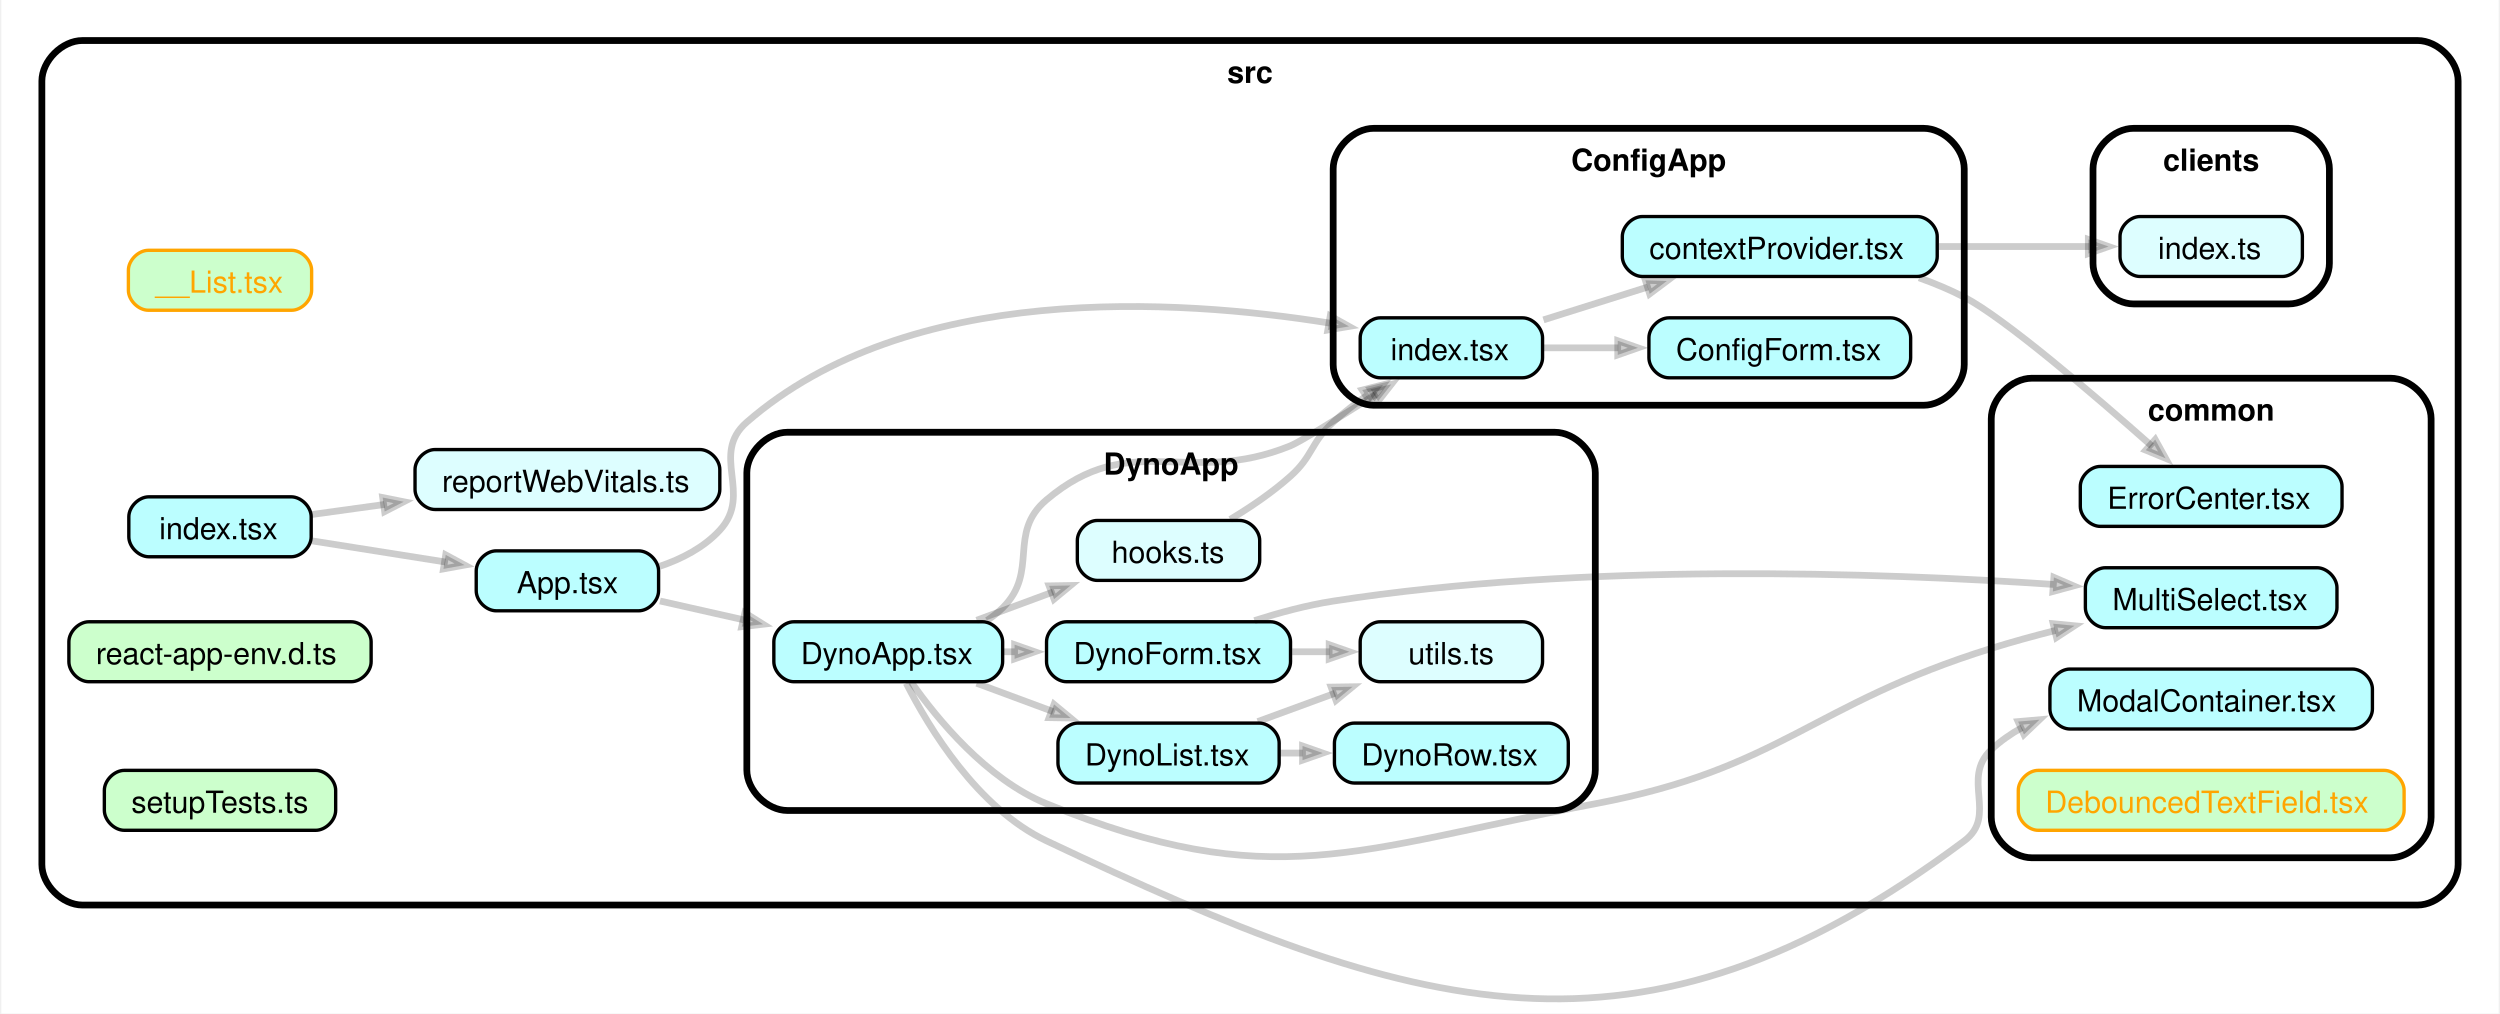
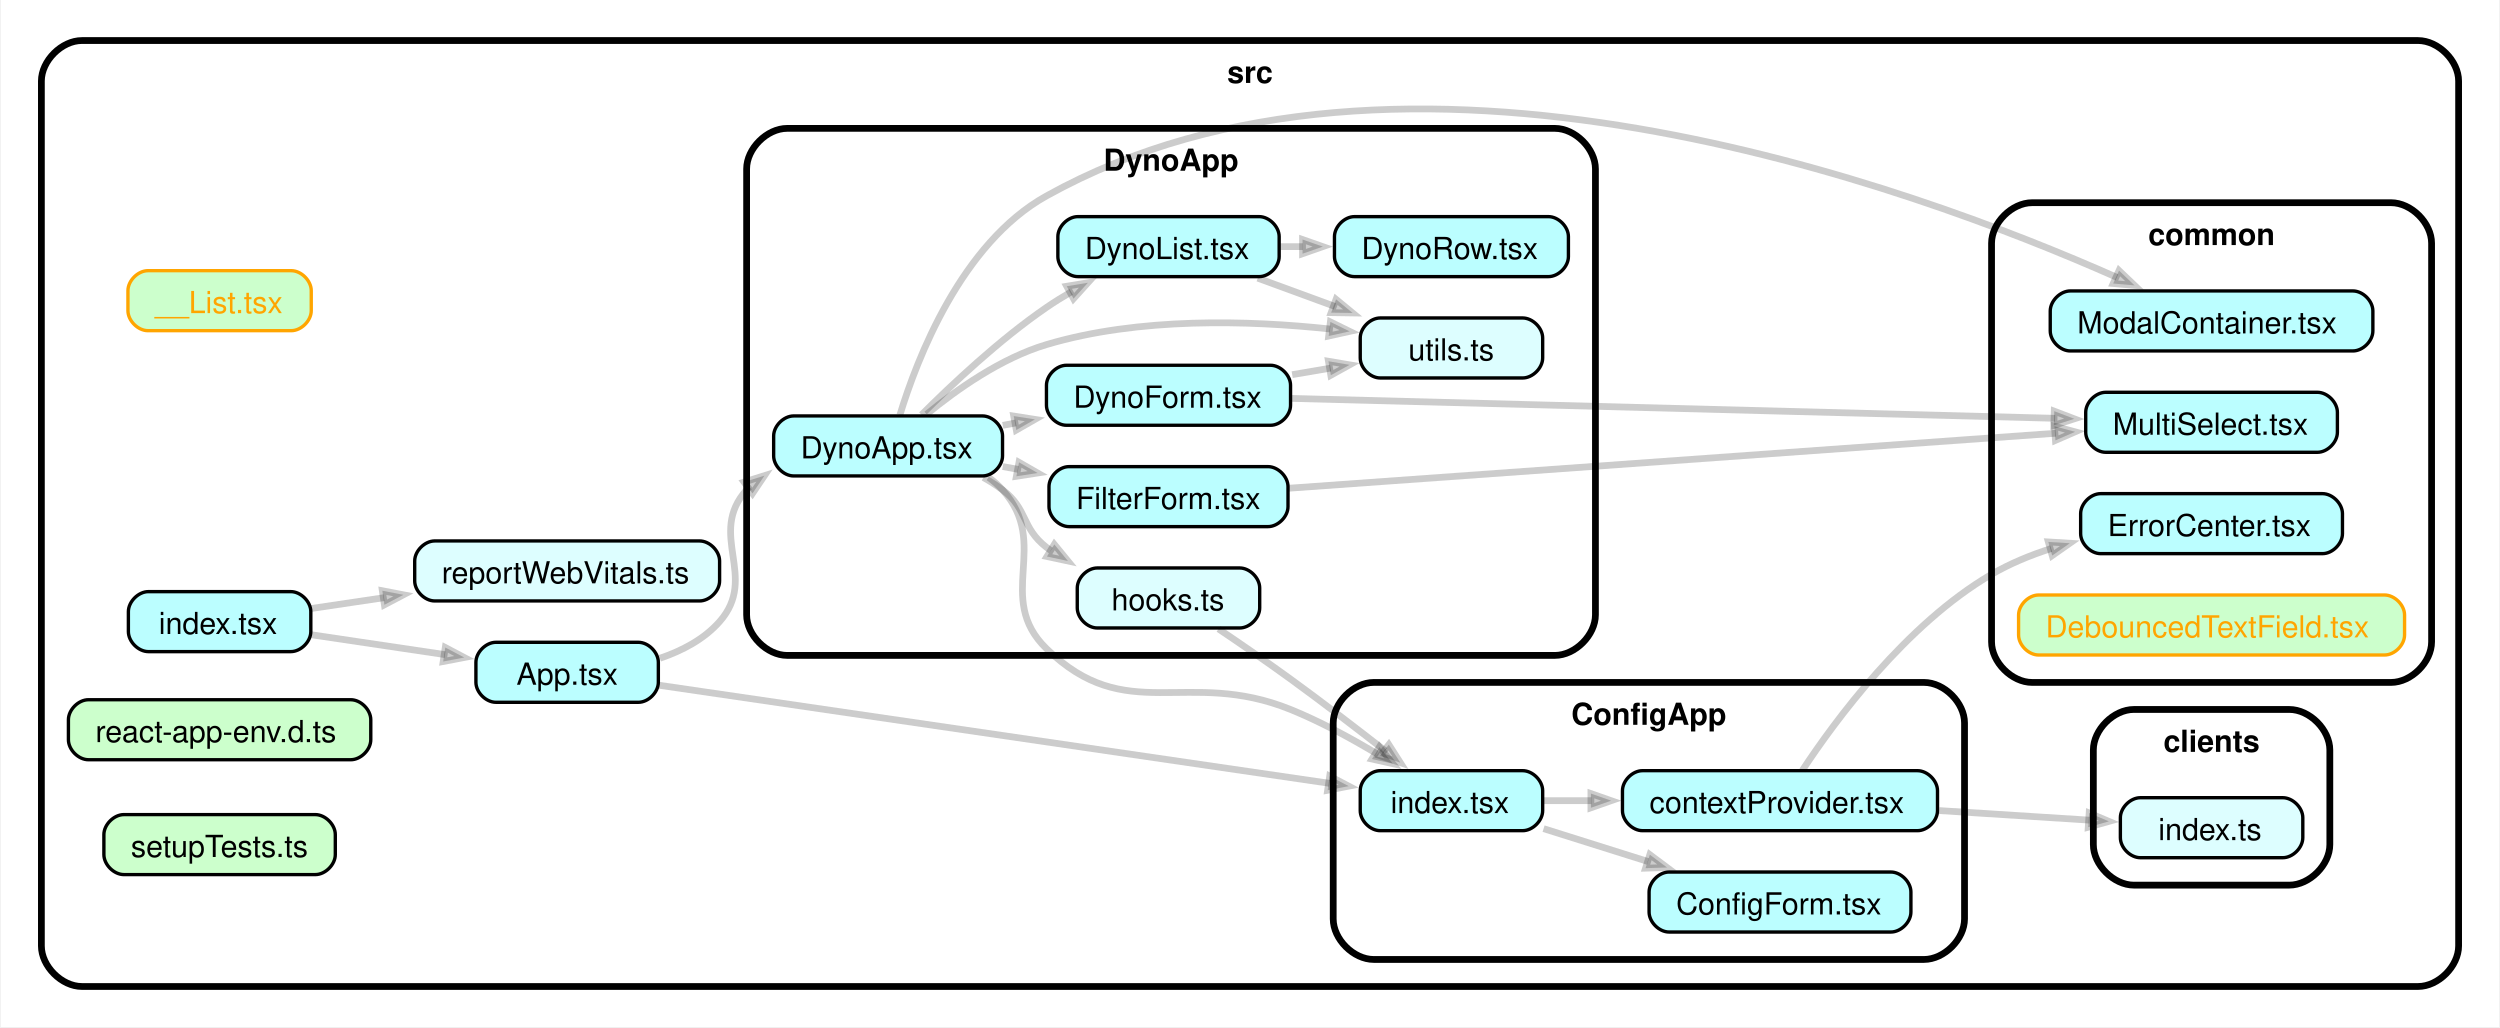
- <svg xmlns="http://www.w3.org/2000/svg" xmlns:xlink="http://www.w3.org/1999/xlink" width="740pt" height="300pt" viewBox="0.00 0.00 739.50 300.12">
-   <g id="graph0" class="graph" transform="scale(1 1) rotate(0) translate(4 296.12)">
-     <polygon fill="white" stroke="none" points="-4,4 -4,-296.12 735.5,-296.12 735.5,4 -4,4" />
+ <svg xmlns="http://www.w3.org/2000/svg" xmlns:xlink="http://www.w3.org/1999/xlink" width="740pt" height="304pt" viewBox="0.00 0.00 739.50 304.00">
+   <g id="graph0" class="graph" transform="scale(1 1) rotate(0) translate(4 300)">
+     <polygon fill="white" stroke="none" points="-4,4 -4,-300 735.5,-300 735.5,4 -4,4" />
    <g id="clust1" class="cluster">
-       <path fill="#ffffff" stroke="black" stroke-width="2" d="M20,-28.12C20,-28.12 711.5,-28.12 711.5,-28.12 717.5,-28.12 723.5,-34.12 723.5,-40.12 723.5,-40.12 723.5,-272.12 723.5,-272.12 723.5,-278.12 717.5,-284.12 711.5,-284.12 711.5,-284.12 20,-284.12 20,-284.12 14,-284.12 8,-278.12 8,-272.12 8,-272.12 8,-40.12 8,-40.12 8,-34.12 14,-28.12 20,-28.12" />
-       <text text-anchor="middle" x="365.75" y="-271.57" font-family="Helvetica,sans-Serif" font-weight="bold" font-size="9.00">src</text>
+       <path fill="#ffffff" stroke="black" stroke-width="2" d="M20,-8C20,-8 711.5,-8 711.5,-8 717.5,-8 723.5,-14 723.5,-20 723.5,-20 723.5,-276 723.5,-276 723.5,-282 717.5,-288 711.5,-288 711.5,-288 20,-288 20,-288 14,-288 8,-282 8,-276 8,-276 8,-20 8,-20 8,-14 14,-8 20,-8" />
+       <text text-anchor="middle" x="365.75" y="-275.45" font-family="Helvetica,sans-Serif" font-weight="bold" font-size="9.00">src</text>
    </g>
    <g id="clust2" class="cluster">
-       <path fill="#ffffff" stroke="black" stroke-width="2" d="M402.38,-176.12C402.38,-176.12 565.25,-176.12 565.25,-176.12 571.25,-176.12 577.25,-182.12 577.25,-188.12 577.25,-188.12 577.25,-246.12 577.25,-246.12 577.25,-252.12 571.25,-258.12 565.25,-258.12 565.25,-258.12 402.38,-258.12 402.38,-258.12 396.38,-258.12 390.38,-252.12 390.38,-246.12 390.38,-246.12 390.38,-188.12 390.38,-188.12 390.38,-182.12 396.38,-176.12 402.38,-176.12" />
-       <text text-anchor="middle" x="483.81" y="-245.57" font-family="Helvetica,sans-Serif" font-weight="bold" font-size="9.00">ConfigApp</text>
+       <path fill="#ffffff" stroke="black" stroke-width="2" d="M402.38,-16C402.38,-16 565.25,-16 565.25,-16 571.25,-16 577.25,-22 577.25,-28 577.25,-28 577.25,-86 577.25,-86 577.25,-92 571.25,-98 565.25,-98 565.25,-98 402.38,-98 402.38,-98 396.38,-98 390.38,-92 390.38,-86 390.38,-86 390.38,-28 390.38,-28 390.38,-22 396.38,-16 402.38,-16" />
+       <text text-anchor="middle" x="483.81" y="-85.45" font-family="Helvetica,sans-Serif" font-weight="bold" font-size="9.00">ConfigApp</text>
    </g>
    <g id="clust3" class="cluster">
-       <path fill="#ffffff" stroke="black" stroke-width="2" d="M228.75,-56.12C228.75,-56.12 456,-56.12 456,-56.12 462,-56.12 468,-62.12 468,-68.12 468,-68.12 468,-156.12 468,-156.12 468,-162.12 462,-168.12 456,-168.12 456,-168.12 228.75,-168.12 228.75,-168.12 222.75,-168.12 216.75,-162.12 216.75,-156.12 216.75,-156.12 216.75,-68.12 216.75,-68.12 216.75,-62.12 222.75,-56.12 228.75,-56.12" />
-       <text text-anchor="middle" x="342.38" y="-155.57" font-family="Helvetica,sans-Serif" font-weight="bold" font-size="9.00">DynoApp</text>
+       <path fill="#ffffff" stroke="black" stroke-width="2" d="M228.75,-106C228.75,-106 456,-106 456,-106 462,-106 468,-112 468,-118 468,-118 468,-250 468,-250 468,-256 462,-262 456,-262 456,-262 228.75,-262 228.75,-262 222.75,-262 216.75,-256 216.75,-250 216.75,-250 216.75,-118 216.75,-118 216.75,-112 222.75,-106 228.75,-106" />
+       <text text-anchor="middle" x="342.38" y="-249.45" font-family="Helvetica,sans-Serif" font-weight="bold" font-size="9.00">DynoApp</text>
    </g>
    <g id="clust4" class="cluster">
-       <path fill="#ffffff" stroke="black" stroke-width="2" d="M627.38,-206.12C627.38,-206.12 673.38,-206.12 673.38,-206.12 679.38,-206.12 685.38,-212.12 685.38,-218.12 685.38,-218.12 685.38,-246.12 685.38,-246.12 685.38,-252.12 679.38,-258.12 673.38,-258.12 673.38,-258.12 627.38,-258.12 627.38,-258.12 621.38,-258.12 615.38,-252.12 615.38,-246.12 615.38,-246.12 615.38,-218.12 615.38,-218.12 615.38,-212.12 621.38,-206.12 627.38,-206.12" />
-       <text text-anchor="middle" x="650.38" y="-245.57" font-family="Helvetica,sans-Serif" font-weight="bold" font-size="9.00">clients</text>
+       <path fill="#ffffff" stroke="black" stroke-width="2" d="M627.38,-38C627.38,-38 673.38,-38 673.38,-38 679.38,-38 685.38,-44 685.38,-50 685.38,-50 685.38,-78 685.38,-78 685.38,-84 679.38,-90 673.38,-90 673.38,-90 627.38,-90 627.38,-90 621.38,-90 615.38,-84 615.38,-78 615.38,-78 615.38,-50 615.38,-50 615.38,-44 621.38,-38 627.38,-38" />
+       <text text-anchor="middle" x="650.38" y="-77.45" font-family="Helvetica,sans-Serif" font-weight="bold" font-size="9.00">clients</text>
    </g>
    <g id="clust5" class="cluster">
-       <path fill="#ffffff" stroke="black" stroke-width="2" d="M597.25,-42.12C597.25,-42.12 703.5,-42.12 703.5,-42.12 709.5,-42.12 715.5,-48.12 715.5,-54.12 715.5,-54.12 715.5,-172.12 715.5,-172.12 715.5,-178.12 709.5,-184.12 703.5,-184.12 703.5,-184.12 597.25,-184.12 597.25,-184.12 591.25,-184.12 585.25,-178.12 585.25,-172.12 585.25,-172.12 585.25,-54.12 585.25,-54.12 585.25,-48.12 591.25,-42.12 597.25,-42.12" />
-       <text text-anchor="middle" x="650.38" y="-171.57" font-family="Helvetica,sans-Serif" font-weight="bold" font-size="9.00">common</text>
+       <path fill="#ffffff" stroke="black" stroke-width="2" d="M597.25,-98C597.25,-98 703.5,-98 703.5,-98 709.5,-98 715.5,-104 715.5,-110 715.5,-110 715.5,-228 715.5,-228 715.5,-234 709.5,-240 703.5,-240 703.5,-240 597.25,-240 597.25,-240 591.25,-240 585.25,-234 585.25,-228 585.25,-228 585.25,-110 585.25,-110 585.25,-104 591.25,-98 597.25,-98" />
+       <text text-anchor="middle" x="650.38" y="-227.45" font-family="Helvetica,sans-Serif" font-weight="bold" font-size="9.00">common</text>
    </g>
    <g id="node1" class="node">
      <g id="a_node1">
        <a xlink:href="src/App.tsx" xlink:title="App.tsx">
-           <path fill="#bbfeff" stroke="black" d="M184.71,-133C184.71,-133 142.54,-133 142.54,-133 139.58,-133 136.62,-130.04 136.62,-127.08 136.62,-127.08 136.62,-121.17 136.62,-121.17 136.62,-118.21 139.58,-115.25 142.54,-115.25 142.54,-115.25 184.71,-115.25 184.71,-115.25 187.67,-115.25 190.62,-118.21 190.62,-121.17 190.62,-121.17 190.62,-127.08 190.62,-127.08 190.62,-130.04 187.67,-133 184.71,-133" />
-           <text text-anchor="start" x="148.62" y="-120.45" font-family="Helvetica,sans-Serif" font-size="9.00">App.tsx</text>
+           <path fill="#bbfeff" stroke="black" d="M184.71,-109.88C184.71,-109.88 142.54,-109.88 142.54,-109.88 139.58,-109.88 136.62,-106.92 136.62,-103.96 136.62,-103.96 136.62,-98.04 136.62,-98.04 136.62,-95.08 139.58,-92.12 142.54,-92.12 142.54,-92.12 184.71,-92.12 184.71,-92.12 187.67,-92.12 190.62,-95.08 190.62,-98.04 190.62,-98.04 190.62,-103.96 190.62,-103.96 190.62,-106.92 187.67,-109.88 184.71,-109.88" />
+           <text text-anchor="start" x="148.62" y="-97.33" font-family="Helvetica,sans-Serif" font-size="9.00">App.tsx</text>
        </a>
      </g>
    </g>
    <g id="node2" class="node">
      <g id="a_node2">
        <a xlink:href="src/ConfigApp/index.tsx" xlink:title="index.tsx">
-           <path fill="#bbfeff" stroke="black" d="M446.46,-202C446.46,-202 404.29,-202 404.29,-202 401.33,-202 398.38,-199.04 398.38,-196.08 398.38,-196.08 398.38,-190.17 398.38,-190.17 398.38,-187.21 401.33,-184.25 404.29,-184.25 404.29,-184.25 446.46,-184.25 446.46,-184.25 449.42,-184.25 452.38,-187.21 452.38,-190.17 452.38,-190.17 452.38,-196.08 452.38,-196.08 452.38,-199.04 449.42,-202 446.46,-202" />
-           <text text-anchor="start" x="407.38" y="-189.45" font-family="Helvetica,sans-Serif" font-size="9.00">index.tsx</text>
+           <path fill="#bbfeff" stroke="black" d="M446.46,-71.88C446.46,-71.88 404.29,-71.88 404.29,-71.88 401.33,-71.88 398.38,-68.92 398.38,-65.96 398.38,-65.96 398.38,-60.04 398.38,-60.04 398.38,-57.08 401.33,-54.12 404.29,-54.12 404.29,-54.12 446.46,-54.12 446.46,-54.12 449.42,-54.12 452.38,-57.08 452.38,-60.04 452.38,-60.04 452.38,-65.96 452.38,-65.96 452.38,-68.92 449.42,-71.88 446.46,-71.88" />
+           <text text-anchor="start" x="407.38" y="-59.33" font-family="Helvetica,sans-Serif" font-size="9.00">index.tsx</text>
        </a>
      </g>
    </g>
    <g id="edge1" class="edge">
-       <path fill="none" stroke="#000000" stroke-width="2" stroke-opacity="0.2" d="M190.92,-128.41C197.51,-130.63 204.04,-134 208.75,-139.12 218.68,-149.91 205.69,-161.5 216.75,-171.12 264.58,-212.71 343.92,-207.75 389.43,-200.43" />
-       <polygon fill="#000000" fill-opacity="0.2" stroke="#000000" stroke-width="2" stroke-opacity="0.2" points="389.51,-202.55 395.07,-199.46 388.8,-198.41 389.51,-202.55" />
+       <path fill="none" stroke="#000000" stroke-width="2" stroke-opacity="0.2" d="M190.96,-97.15C238.02,-90.26 336.56,-75.85 389.3,-68.13" />
+       <polygon fill="#000000" fill-opacity="0.2" stroke="#000000" stroke-width="2" stroke-opacity="0.2" points="389.34,-70.25 394.97,-67.3 388.73,-66.09 389.34,-70.25" />
    </g>
    <g id="node3" class="node">
      <g id="a_node3">
        <a xlink:href="src/DynoApp/DynoApp.tsx" xlink:title="DynoApp.tsx">
-           <path fill="#bbfeff" stroke="black" d="M286.58,-112C286.58,-112 230.67,-112 230.67,-112 227.71,-112 224.75,-109.04 224.75,-106.08 224.75,-106.08 224.75,-100.17 224.75,-100.17 224.75,-97.21 227.71,-94.25 230.67,-94.25 230.67,-94.25 286.58,-94.25 286.58,-94.25 289.54,-94.25 292.5,-97.21 292.5,-100.17 292.5,-100.17 292.5,-106.08 292.5,-106.08 292.5,-109.04 289.54,-112 286.58,-112" />
-           <text text-anchor="start" x="232.75" y="-99.45" font-family="Helvetica,sans-Serif" font-size="9.00">DynoApp.tsx</text>
+           <path fill="#bbfeff" stroke="black" d="M286.58,-176.88C286.58,-176.88 230.67,-176.88 230.67,-176.88 227.71,-176.88 224.75,-173.92 224.75,-170.96 224.75,-170.96 224.75,-165.04 224.75,-165.04 224.75,-162.08 227.71,-159.12 230.67,-159.12 230.67,-159.12 286.58,-159.12 286.58,-159.12 289.54,-159.12 292.5,-162.08 292.5,-165.04 292.5,-165.04 292.5,-170.96 292.5,-170.96 292.5,-173.92 289.54,-176.88 286.58,-176.88" />
+           <text text-anchor="start" x="232.75" y="-164.32" font-family="Helvetica,sans-Serif" font-size="9.00">DynoApp.tsx</text>
        </a>
      </g>
    </g>
    <g id="edge2" class="edge">
-       <path fill="none" stroke="#000000" stroke-width="2" stroke-opacity="0.2" d="M191.03,-118.16C198.76,-116.42 207.41,-114.46 215.85,-112.56" />
-       <polygon fill="#000000" fill-opacity="0.2" stroke="#000000" stroke-width="2" stroke-opacity="0.2" points="216.18,-114.64 221.57,-111.27 215.25,-110.54 216.18,-114.64" />
+       <path fill="none" stroke="#000000" stroke-width="2" stroke-opacity="0.2" d="M191.07,-105.15C197.66,-107.38 204.15,-110.78 208.75,-116 220.45,-129.27 204.92,-141.85 216.75,-155 217.02,-155.3 217.3,-155.6 217.59,-155.89" />
+       <polygon fill="#000000" fill-opacity="0.2" stroke="#000000" stroke-width="2" stroke-opacity="0.2" points="215.98,-157.31 222.04,-159.22 218.49,-153.94 215.98,-157.31" />
    </g>
    <g id="node4" class="node">
      <g id="a_node4">
        <a xlink:href="src/ConfigApp/ConfigForm.tsx" xlink:title="ConfigForm.tsx">
-           <path fill="#bbfeff" stroke="black" d="M555.46,-202C555.46,-202 489.79,-202 489.79,-202 486.83,-202 483.88,-199.04 483.88,-196.08 483.88,-196.08 483.88,-190.17 483.88,-190.17 483.88,-187.21 486.83,-184.25 489.79,-184.25 489.79,-184.25 555.46,-184.25 555.46,-184.25 558.42,-184.25 561.38,-187.21 561.38,-190.17 561.38,-190.17 561.38,-196.08 561.38,-196.08 561.38,-199.04 558.42,-202 555.46,-202" />
-           <text text-anchor="start" x="491.88" y="-189.45" font-family="Helvetica,sans-Serif" font-size="9.00">ConfigForm.tsx</text>
+           <path fill="#bbfeff" stroke="black" d="M555.46,-41.88C555.46,-41.88 489.79,-41.88 489.79,-41.88 486.83,-41.88 483.88,-38.92 483.88,-35.96 483.88,-35.96 483.88,-30.04 483.88,-30.04 483.88,-27.08 486.83,-24.12 489.79,-24.12 489.79,-24.12 555.46,-24.12 555.46,-24.12 558.42,-24.12 561.38,-27.08 561.38,-30.04 561.38,-30.04 561.38,-35.96 561.38,-35.96 561.38,-38.92 558.42,-41.88 555.46,-41.88" />
+           <text text-anchor="start" x="491.88" y="-29.32" font-family="Helvetica,sans-Serif" font-size="9.00">ConfigForm.tsx</text>
        </a>
      </g>
    </g>
    <g id="edge5" class="edge">
-       <path fill="none" stroke="#000000" stroke-width="2" stroke-opacity="0.2" d="M452.65,-193.12C459.54,-193.12 467.18,-193.12 474.79,-193.12" />
-       <polygon fill="#000000" fill-opacity="0.2" stroke="#000000" stroke-width="2" stroke-opacity="0.2" points="474.64,-195.22 480.64,-193.12 474.64,-191.02 474.64,-195.22" />
+       <path fill="none" stroke="#000000" stroke-width="2" stroke-opacity="0.2" d="M452.65,-54.72C462.21,-51.71 473.2,-48.25 483.56,-44.99" />
+       <polygon fill="#000000" fill-opacity="0.2" stroke="#000000" stroke-width="2" stroke-opacity="0.2" points="484.1,-47.02 489.19,-43.22 482.83,-43.02 484.1,-47.02" />
    </g>
    <g id="node5" class="node">
      <g id="a_node5">
        <a xlink:href="src/ConfigApp/contextProvider.tsx" xlink:title="contextProvider.tsx">
-           <path fill="#bbfeff" stroke="black" d="M563.33,-232C563.33,-232 481.92,-232 481.92,-232 478.96,-232 476,-229.04 476,-226.08 476,-226.08 476,-220.17 476,-220.17 476,-217.21 478.96,-214.25 481.92,-214.25 481.92,-214.25 563.33,-214.25 563.33,-214.25 566.29,-214.25 569.25,-217.21 569.25,-220.17 569.25,-220.17 569.25,-226.08 569.25,-226.08 569.25,-229.04 566.29,-232 563.33,-232" />
-           <text text-anchor="start" x="484" y="-219.45" font-family="Helvetica,sans-Serif" font-size="9.00">contextProvider.tsx</text>
+           <path fill="#bbfeff" stroke="black" d="M563.33,-71.88C563.33,-71.88 481.92,-71.88 481.92,-71.88 478.96,-71.88 476,-68.92 476,-65.96 476,-65.96 476,-60.04 476,-60.04 476,-57.08 478.96,-54.12 481.92,-54.12 481.92,-54.12 563.33,-54.12 563.33,-54.12 566.29,-54.12 569.25,-57.08 569.25,-60.04 569.25,-60.04 569.25,-65.96 569.25,-65.96 569.25,-68.92 566.29,-71.88 563.33,-71.88" />
+           <text text-anchor="start" x="484" y="-59.33" font-family="Helvetica,sans-Serif" font-size="9.00">contextProvider.tsx</text>
        </a>
      </g>
    </g>
    <g id="edge6" class="edge">
-       <path fill="none" stroke="#000000" stroke-width="2" stroke-opacity="0.2" d="M452.65,-201.4C462.21,-204.41 473.2,-207.87 483.56,-211.14" />
-       <polygon fill="#000000" fill-opacity="0.2" stroke="#000000" stroke-width="2" stroke-opacity="0.2" points="482.83,-213.11 489.19,-212.91 484.1,-209.1 482.83,-213.11" />
-     </g>
-     <g id="edge9" class="edge">
-       <path fill="none" stroke="#000000" stroke-width="2" stroke-opacity="0.2" d="M287.88,-112.39C289.54,-113.5 291.1,-114.74 292.5,-116.12 303.41,-126.93 293.77,-138.22 305.5,-148.12 330.62,-169.35 347.3,-151.71 377.75,-164.12 380.55,-165.26 392,-172.38 402.86,-179.28" />
-       <polygon fill="#000000" fill-opacity="0.2" stroke="#000000" stroke-width="2" stroke-opacity="0.2" points="401.43,-180.86 407.61,-182.32 403.69,-177.32 401.43,-180.86" />
+       <path fill="none" stroke="#000000" stroke-width="2" stroke-opacity="0.2" d="M452.65,-63C457.13,-63 461.92,-63 466.81,-63" />
+       <polygon fill="#000000" fill-opacity="0.2" stroke="#000000" stroke-width="2" stroke-opacity="0.2" points="466.66,-65.1 472.66,-63 466.66,-60.9 466.66,-65.1" />
+     </g>
+     <g id="edge8" class="edge">
+       <path fill="none" stroke="#000000" stroke-width="2" stroke-opacity="0.2" d="M288.37,-158.7C289.88,-157.6 291.27,-156.37 292.5,-155 306.99,-138.88 289.98,-123.13 305.5,-108 329.2,-84.9 347.07,-102.41 377.75,-90 386.46,-86.47 395.52,-81.55 403.31,-76.88" />
+       <polygon fill="#000000" fill-opacity="0.2" stroke="#000000" stroke-width="2" stroke-opacity="0.2" points="404.05,-78.89 408.04,-73.94 401.84,-75.32 404.05,-78.89" />
    </g>
    <g id="node8" class="node">
      <g id="a_node8">
        <a xlink:href="src/common/ModalContainer.tsx" xlink:title="ModalContainer.tsx">
-           <path fill="#bbfeff" stroke="black" d="M692.21,-98C692.21,-98 608.54,-98 608.54,-98 605.58,-98 602.62,-95.04 602.62,-92.08 602.62,-92.08 602.62,-86.17 602.62,-86.17 602.62,-83.21 605.58,-80.25 608.54,-80.25 608.54,-80.25 692.21,-80.25 692.21,-80.25 695.17,-80.25 698.12,-83.21 698.12,-86.17 698.12,-86.17 698.12,-92.08 698.12,-92.08 698.12,-95.04 695.17,-98 692.21,-98" />
-           <text text-anchor="start" x="610.62" y="-85.45" font-family="Helvetica,sans-Serif" font-size="9.00">ModalContainer.tsx</text>
+           <path fill="#bbfeff" stroke="black" d="M692.21,-213.88C692.21,-213.88 608.54,-213.88 608.54,-213.88 605.58,-213.88 602.62,-210.92 602.62,-207.96 602.62,-207.96 602.62,-202.04 602.62,-202.04 602.62,-199.08 605.58,-196.12 608.54,-196.12 608.54,-196.12 692.21,-196.12 692.21,-196.12 695.17,-196.12 698.12,-199.08 698.12,-202.04 698.12,-202.04 698.12,-207.96 698.12,-207.96 698.12,-210.92 695.17,-213.88 692.21,-213.88" />
+           <text text-anchor="start" x="610.62" y="-201.32" font-family="Helvetica,sans-Serif" font-size="9.00">ModalContainer.tsx</text>
        </a>
      </g>
    </g>
    <g id="edge7" class="edge">
-       <path fill="none" stroke="#000000" stroke-width="2" stroke-opacity="0.2" d="M263.95,-93.81C270.68,-80.56 285.05,-56.8 305.5,-47.12 414.66,4.56 480.47,25.14 577.25,-47.12 587.28,-54.61 576.15,-65.54 585.25,-74.12 587.96,-76.68 591.03,-78.83 594.31,-80.64" />
-       <polygon fill="#000000" fill-opacity="0.2" stroke="#000000" stroke-width="2" stroke-opacity="0.2" points="593.2,-82.44 599.53,-83 594.93,-78.62 593.2,-82.44" />
+       <path fill="none" stroke="#000000" stroke-width="2" stroke-opacity="0.2" d="M262.12,-177.17C267.15,-193.68 280.27,-227.96 305.5,-242 410.48,-300.43 561.43,-244.92 622.35,-217.89" />
+       <polygon fill="#000000" fill-opacity="0.2" stroke="#000000" stroke-width="2" stroke-opacity="0.2" points="622.98,-219.91 627.58,-215.52 621.25,-216.08 622.98,-219.91" />
    </g>
    <g id="node9" class="node">
      <g id="a_node9">
-         <a xlink:href="src/common/MultiSelect.tsx" xlink:title="MultiSelect.tsx">
-           <path fill="#bbfeff" stroke="black" d="M681.71,-128C681.71,-128 619.04,-128 619.04,-128 616.08,-128 613.12,-125.04 613.12,-122.08 613.12,-122.08 613.12,-116.17 613.12,-116.17 613.12,-113.21 616.08,-110.25 619.04,-110.25 619.04,-110.25 681.71,-110.25 681.71,-110.25 684.67,-110.25 687.62,-113.21 687.62,-116.17 687.62,-116.17 687.62,-122.08 687.62,-122.08 687.62,-125.04 684.67,-128 681.71,-128" />
-           <text text-anchor="start" x="621.12" y="-115.45" font-family="Helvetica,sans-Serif" font-size="9.00">MultiSelect.tsx</text>
-         </a>
-       </g>
-     </g>
-     <g id="edge8" class="edge">
-       <path fill="none" stroke="#000000" stroke-width="2" stroke-opacity="0.2" d="M265.46,-94.11C273.13,-83.2 287.74,-65.38 305.5,-58.12 372.36,-30.81 397.04,-44.7 468,-58.12 523,-68.53 531.8,-87.48 585.25,-104.12 591.33,-106.02 597.8,-107.8 604.2,-109.42" />
-       <polygon fill="#000000" fill-opacity="0.2" stroke="#000000" stroke-width="2" stroke-opacity="0.2" points="603.58,-111.43 609.9,-110.82 604.57,-107.35 603.58,-111.43" />
+         <a xlink:href="src/DynoApp/DynoForm.tsx" xlink:title="DynoForm.tsx">
+           <path fill="#bbfeff" stroke="black" d="M371.83,-191.88C371.83,-191.88 311.42,-191.88 311.42,-191.88 308.46,-191.88 305.5,-188.92 305.5,-185.96 305.5,-185.96 305.5,-180.04 305.5,-180.04 305.5,-177.08 308.46,-174.12 311.42,-174.12 311.42,-174.12 371.83,-174.12 371.83,-174.12 374.79,-174.12 377.75,-177.08 377.75,-180.04 377.75,-180.04 377.75,-185.96 377.75,-185.96 377.75,-188.92 374.79,-191.88 371.83,-191.88" />
+           <text text-anchor="start" x="313.5" y="-179.32" font-family="Helvetica,sans-Serif" font-size="9.00">DynoForm.tsx</text>
+         </a>
+       </g>
+     </g>
+     <g id="edge9" class="edge">
+       <path fill="none" stroke="#000000" stroke-width="2" stroke-opacity="0.2" d="M292.57,-174.1C293.86,-174.34 295.15,-174.58 296.46,-174.82" />
+       <polygon fill="#000000" fill-opacity="0.2" stroke="#000000" stroke-width="2" stroke-opacity="0.2" points="295.81,-176.84 302.09,-175.86 296.57,-172.71 295.81,-176.84" />
    </g>
    <g id="node10" class="node">
      <g id="a_node10">
-         <a xlink:href="src/DynoApp/DynoForm.tsx" xlink:title="DynoForm.tsx">
-           <path fill="#bbfeff" stroke="black" d="M371.83,-112C371.83,-112 311.42,-112 311.42,-112 308.46,-112 305.5,-109.04 305.5,-106.08 305.5,-106.08 305.5,-100.17 305.5,-100.17 305.5,-97.21 308.46,-94.25 311.42,-94.25 311.42,-94.25 371.83,-94.25 371.83,-94.25 374.79,-94.25 377.75,-97.21 377.75,-100.17 377.75,-100.17 377.75,-106.08 377.75,-106.08 377.75,-109.04 374.79,-112 371.83,-112" />
-           <text text-anchor="start" x="313.5" y="-99.45" font-family="Helvetica,sans-Serif" font-size="9.00">DynoForm.tsx</text>
+         <a xlink:href="src/DynoApp/DynoList.tsx" xlink:title="DynoList.tsx">
+           <path fill="#bbfeff" stroke="black" d="M368.46,-235.88C368.46,-235.88 314.79,-235.88 314.79,-235.88 311.83,-235.88 308.88,-232.92 308.88,-229.96 308.88,-229.96 308.88,-224.04 308.88,-224.04 308.88,-221.08 311.83,-218.12 314.79,-218.12 314.79,-218.12 368.46,-218.12 368.46,-218.12 371.42,-218.12 374.38,-221.08 374.38,-224.04 374.38,-224.04 374.38,-229.96 374.38,-229.96 374.38,-232.92 371.42,-235.88 368.46,-235.88" />
+           <text text-anchor="start" x="316.88" y="-223.32" font-family="Helvetica,sans-Serif" font-size="9.00">DynoList.tsx</text>
        </a>
      </g>
    </g>
    <g id="edge10" class="edge">
-       <path fill="none" stroke="#000000" stroke-width="2" stroke-opacity="0.2" d="M292.57,-103.12C293.73,-103.12 294.9,-103.12 296.07,-103.12" />
-       <polygon fill="#000000" fill-opacity="0.2" stroke="#000000" stroke-width="2" stroke-opacity="0.2" points="296.04,-105.22 302.04,-103.12 296.04,-101.02 296.04,-105.22" />
+       <path fill="none" stroke="#000000" stroke-width="2" stroke-opacity="0.2" d="M268.53,-177.23C277.37,-186.07 291.58,-199.45 305.5,-209 307.82,-210.59 310.29,-212.13 312.82,-213.6" />
+       <polygon fill="#000000" fill-opacity="0.2" stroke="#000000" stroke-width="2" stroke-opacity="0.2" points="311.5,-215.27 317.77,-216.31 313.51,-211.59 311.5,-215.27" />
    </g>
    <g id="node11" class="node">
      <g id="a_node11">
-         <a xlink:href="src/DynoApp/DynoList.tsx" xlink:title="DynoList.tsx">
-           <path fill="#bbfeff" stroke="black" d="M368.46,-82C368.46,-82 314.79,-82 314.79,-82 311.83,-82 308.88,-79.04 308.88,-76.08 308.88,-76.08 308.88,-70.17 308.88,-70.17 308.88,-67.21 311.83,-64.25 314.79,-64.25 314.79,-64.25 368.46,-64.25 368.46,-64.25 371.42,-64.25 374.38,-67.21 374.38,-70.17 374.38,-70.17 374.38,-76.08 374.38,-76.08 374.38,-79.04 371.42,-82 368.46,-82" />
-           <text text-anchor="start" x="316.88" y="-69.45" font-family="Helvetica,sans-Serif" font-size="9.00">DynoList.tsx</text>
+         <a xlink:href="src/DynoApp/FilterForm.tsx" xlink:title="FilterForm.tsx">
+           <path fill="#bbfeff" stroke="black" d="M371.08,-161.88C371.08,-161.88 312.17,-161.88 312.17,-161.88 309.21,-161.88 306.25,-158.92 306.25,-155.96 306.25,-155.96 306.25,-150.04 306.25,-150.04 306.25,-147.08 309.21,-144.12 312.17,-144.12 312.17,-144.12 371.08,-144.12 371.08,-144.12 374.04,-144.12 377,-147.08 377,-150.04 377,-150.04 377,-155.96 377,-155.96 377,-158.92 374.04,-161.88 371.08,-161.88" />
+           <text text-anchor="start" x="314.25" y="-149.32" font-family="Helvetica,sans-Serif" font-size="9.00">FilterForm.tsx</text>
        </a>
      </g>
    </g>
    <g id="edge11" class="edge">
-       <path fill="none" stroke="#000000" stroke-width="2" stroke-opacity="0.2" d="M284.81,-93.8C291.97,-91.14 299.88,-88.21 307.44,-85.41" />
-       <polygon fill="#000000" fill-opacity="0.2" stroke="#000000" stroke-width="2" stroke-opacity="0.2" points="307.72,-87.55 312.62,-83.5 306.26,-83.61 307.72,-87.55" />
+       <path fill="none" stroke="#000000" stroke-width="2" stroke-opacity="0.2" d="M292.57,-161.9C294.08,-161.62 295.6,-161.34 297.12,-161.06" />
+       <polygon fill="#000000" fill-opacity="0.2" stroke="#000000" stroke-width="2" stroke-opacity="0.2" points="297.37,-163.15 302.89,-159.99 296.6,-159.02 297.37,-163.15" />
    </g>
    <g id="node12" class="node">
      <g id="a_node12">
        <a xlink:href="src/DynoApp/hooks.ts" xlink:title="hooks.ts">
-           <path fill="#ddfeff" stroke="black" d="M362.71,-142C362.71,-142 320.54,-142 320.54,-142 317.58,-142 314.62,-139.04 314.62,-136.08 314.62,-136.08 314.62,-130.17 314.62,-130.17 314.62,-127.21 317.58,-124.25 320.54,-124.25 320.54,-124.25 362.71,-124.25 362.71,-124.25 365.67,-124.25 368.62,-127.21 368.62,-130.17 368.62,-130.17 368.62,-136.08 368.62,-136.08 368.62,-139.04 365.67,-142 362.71,-142" />
-           <text text-anchor="start" x="324.75" y="-129.45" font-family="Helvetica,sans-Serif" font-size="9.00">hooks.ts</text>
+           <path fill="#ddfeff" stroke="black" d="M362.71,-131.88C362.71,-131.88 320.54,-131.88 320.54,-131.88 317.58,-131.88 314.62,-128.92 314.62,-125.96 314.62,-125.96 314.62,-120.04 314.62,-120.04 314.62,-117.08 317.58,-114.12 320.54,-114.12 320.54,-114.12 362.71,-114.12 362.71,-114.12 365.67,-114.12 368.62,-117.08 368.62,-120.04 368.62,-120.04 368.62,-125.96 368.62,-125.96 368.62,-128.92 365.67,-131.88 362.71,-131.88" />
+           <text text-anchor="start" x="324.75" y="-119.33" font-family="Helvetica,sans-Serif" font-size="9.00">hooks.ts</text>
        </a>
      </g>
    </g>
    <g id="edge12" class="edge">
-       <path fill="none" stroke="#000000" stroke-width="2" stroke-opacity="0.2" d="M284.81,-112.45C291.97,-115.1 299.88,-118.03 307.44,-120.83" />
-       <polygon fill="#000000" fill-opacity="0.2" stroke="#000000" stroke-width="2" stroke-opacity="0.2" points="306.26,-122.64 312.62,-122.75 307.72,-118.7 306.26,-122.64" />
+       <path fill="none" stroke="#000000" stroke-width="2" stroke-opacity="0.2" d="M286.83,-158.65C288.82,-157.55 290.74,-156.33 292.5,-155 300.09,-149.26 297.99,-143.84 305.5,-138 305.93,-137.67 306.36,-137.34 306.8,-137.03" />
+       <polygon fill="#000000" fill-opacity="0.2" stroke="#000000" stroke-width="2" stroke-opacity="0.2" points="307.83,-138.86 311.86,-133.94 305.64,-135.27 307.83,-138.86" />
+     </g>
+     <g id="node13" class="node">
+       <g id="a_node13">
+         <a xlink:href="src/DynoApp/utils.ts" xlink:title="utils.ts">
+           <path fill="#ddfeff" stroke="black" d="M446.46,-205.88C446.46,-205.88 404.29,-205.88 404.29,-205.88 401.33,-205.88 398.38,-202.92 398.38,-199.96 398.38,-199.96 398.38,-194.04 398.38,-194.04 398.38,-191.08 401.33,-188.12 404.29,-188.12 404.29,-188.12 446.46,-188.12 446.46,-188.12 449.42,-188.12 452.38,-191.08 452.38,-194.04 452.38,-194.04 452.38,-199.96 452.38,-199.96 452.38,-202.92 449.42,-205.88 446.46,-205.88" />
+           <text text-anchor="start" x="412.62" y="-193.32" font-family="Helvetica,sans-Serif" font-size="9.00">utils.ts</text>
+         </a>
+       </g>
+     </g>
+     <g id="edge13" class="edge">
+       <path fill="none" stroke="#000000" stroke-width="2" stroke-opacity="0.2" d="M270.02,-177.37C278.78,-184.58 292,-193.98 305.5,-198 332.86,-206.15 365.36,-205.2 389.46,-202.61" />
+       <polygon fill="#000000" fill-opacity="0.2" stroke="#000000" stroke-width="2" stroke-opacity="0.2" points="389.54,-204.71 395.25,-201.91 389.04,-200.54 389.54,-204.71" />
    </g>
    <g id="node6" class="node">
      <g id="a_node6">
        <a xlink:href="src/clients/index.ts" xlink:title="index.ts">
-           <path fill="#ddfeff" stroke="black" d="M671.46,-232C671.46,-232 629.29,-232 629.29,-232 626.33,-232 623.38,-229.04 623.38,-226.08 623.38,-226.08 623.38,-220.17 623.38,-220.17 623.38,-217.21 626.33,-214.25 629.29,-214.25 629.29,-214.25 671.46,-214.25 671.46,-214.25 674.42,-214.25 677.38,-217.21 677.38,-220.17 677.38,-220.17 677.38,-226.08 677.38,-226.08 677.38,-229.04 674.42,-232 671.46,-232" />
-           <text text-anchor="start" x="634.62" y="-219.45" font-family="Helvetica,sans-Serif" font-size="9.00">index.ts</text>
+           <path fill="#ddfeff" stroke="black" d="M671.46,-63.88C671.46,-63.88 629.29,-63.88 629.29,-63.88 626.33,-63.88 623.38,-60.92 623.38,-57.96 623.38,-57.96 623.38,-52.04 623.38,-52.04 623.38,-49.08 626.33,-46.12 629.29,-46.12 629.29,-46.12 671.46,-46.12 671.46,-46.12 674.42,-46.12 677.38,-49.08 677.38,-52.04 677.38,-52.04 677.38,-57.96 677.38,-57.96 677.38,-60.92 674.42,-63.88 671.46,-63.88" />
+           <text text-anchor="start" x="634.62" y="-51.33" font-family="Helvetica,sans-Serif" font-size="9.00">index.ts</text>
        </a>
      </g>
    </g>
    <g id="edge3" class="edge">
-       <path fill="none" stroke="#000000" stroke-width="2" stroke-opacity="0.2" d="M569.74,-223.12C584.46,-223.12 600.5,-223.12 614.3,-223.12" />
-       <polygon fill="#000000" fill-opacity="0.2" stroke="#000000" stroke-width="2" stroke-opacity="0.2" points="613.99,-225.22 619.99,-223.12 613.99,-221.02 613.99,-225.22" />
+       <path fill="none" stroke="#000000" stroke-width="2" stroke-opacity="0.2" d="M569.74,-60.07C584.46,-59.13 600.5,-58.11 614.3,-57.23" />
+       <polygon fill="#000000" fill-opacity="0.2" stroke="#000000" stroke-width="2" stroke-opacity="0.2" points="614.14,-59.35 619.99,-56.87 613.87,-55.15 614.14,-59.35" />
    </g>
    <g id="node7" class="node">
      <g id="a_node7">
        <a xlink:href="src/common/ErrorCenter.tsx" xlink:title="ErrorCenter.tsx">
-           <path fill="#bbfeff" stroke="black" d="M683.21,-158C683.21,-158 617.54,-158 617.54,-158 614.58,-158 611.62,-155.04 611.62,-152.08 611.62,-152.08 611.62,-146.17 611.62,-146.17 611.62,-143.21 614.58,-140.25 617.54,-140.25 617.54,-140.25 683.21,-140.25 683.21,-140.25 686.17,-140.25 689.12,-143.21 689.12,-146.17 689.12,-146.17 689.12,-152.08 689.12,-152.08 689.12,-155.04 686.17,-158 683.21,-158" />
-           <text text-anchor="start" x="619.62" y="-145.45" font-family="Helvetica,sans-Serif" font-size="9.00">ErrorCenter.tsx</text>
+           <path fill="#bbfeff" stroke="black" d="M683.21,-153.88C683.21,-153.88 617.54,-153.88 617.54,-153.88 614.58,-153.88 611.62,-150.92 611.62,-147.96 611.62,-147.96 611.62,-142.04 611.62,-142.04 611.62,-139.08 614.58,-136.12 617.54,-136.12 617.54,-136.12 683.21,-136.12 683.21,-136.12 686.17,-136.12 689.12,-139.08 689.12,-142.04 689.12,-142.04 689.12,-147.96 689.12,-147.96 689.12,-150.92 686.17,-153.88 683.21,-153.88" />
+           <text text-anchor="start" x="619.62" y="-141.32" font-family="Helvetica,sans-Serif" font-size="9.00">ErrorCenter.tsx</text>
        </a>
      </g>
    </g>
    <g id="edge4" class="edge">
-       <path fill="none" stroke="#000000" stroke-width="2" stroke-opacity="0.2" d="M563.86,-213.85C568.49,-212.21 573.05,-210.31 577.25,-208.12 589.04,-202 615.38,-179.46 632.75,-164.08" />
-       <polygon fill="#000000" fill-opacity="0.2" stroke="#000000" stroke-width="2" stroke-opacity="0.2" points="633.8,-165.96 636.88,-160.4 631,-162.82 633.8,-165.96" />
-     </g>
-     <g id="edge13" class="edge">
-       <path fill="none" stroke="#000000" stroke-width="2" stroke-opacity="0.2" d="M367.07,-112.35C374.45,-114.71 382.65,-116.92 390.38,-118.12 464.36,-129.62 551.67,-126.58 603.67,-123.06" />
-       <polygon fill="#000000" fill-opacity="0.2" stroke="#000000" stroke-width="2" stroke-opacity="0.2" points="603.79,-125.15 609.63,-122.63 603.49,-120.96 603.79,-125.15" />
-     </g>
-     <g id="node13" class="node">
-       <g id="a_node13">
-         <a xlink:href="src/DynoApp/utils.ts" xlink:title="utils.ts">
-           <path fill="#ddfeff" stroke="black" d="M446.46,-112C446.46,-112 404.29,-112 404.29,-112 401.33,-112 398.38,-109.04 398.38,-106.08 398.38,-106.08 398.38,-100.17 398.38,-100.17 398.38,-97.21 401.33,-94.25 404.29,-94.25 404.29,-94.25 446.46,-94.25 446.46,-94.25 449.42,-94.25 452.38,-97.21 452.38,-100.17 452.38,-100.17 452.38,-106.08 452.38,-106.08 452.38,-109.04 449.42,-112 446.46,-112" />
-           <text text-anchor="start" x="412.62" y="-99.45" font-family="Helvetica,sans-Serif" font-size="9.00">utils.ts</text>
-         </a>
-       </g>
-     </g>
-     <g id="edge14" class="edge">
-       <path fill="none" stroke="#000000" stroke-width="2" stroke-opacity="0.2" d="M378.24,-103.12C381.91,-103.12 385.64,-103.12 389.31,-103.12" />
-       <polygon fill="#000000" fill-opacity="0.2" stroke="#000000" stroke-width="2" stroke-opacity="0.2" points="389.19,-105.22 395.19,-103.12 389.19,-101.02 389.19,-105.22" />
-     </g>
-     <g id="edge16" class="edge">
-       <path fill="none" stroke="#000000" stroke-width="2" stroke-opacity="0.2" d="M368.04,-82.45C375.27,-85.1 383.26,-88.03 390.89,-90.83" />
-       <polygon fill="#000000" fill-opacity="0.2" stroke="#000000" stroke-width="2" stroke-opacity="0.2" points="389.77,-92.66 396.13,-92.76 391.22,-88.72 389.77,-92.66" />
+       <path fill="none" stroke="#000000" stroke-width="2" stroke-opacity="0.2" d="M529.23,-71.96C538.84,-86.53 559.86,-115.18 585.25,-130 590.68,-133.17 596.74,-135.67 602.9,-137.64" />
+       <polygon fill="#000000" fill-opacity="0.2" stroke="#000000" stroke-width="2" stroke-opacity="0.2" points="602.06,-139.59 608.41,-139.2 603.2,-135.55 602.06,-139.59" />
+     </g>
+     <g id="edge15" class="edge">
+       <path fill="none" stroke="#000000" stroke-width="2" stroke-opacity="0.2" d="M378.24,-189.1C382.02,-189.75 385.86,-190.4 389.62,-191.05" />
+       <polygon fill="#000000" fill-opacity="0.2" stroke="#000000" stroke-width="2" stroke-opacity="0.2" points="388.97,-193.07 395.23,-192.01 389.67,-188.93 388.97,-193.07" />
    </g>
    <g id="node14" class="node">
      <g id="a_node14">
-         <a xlink:href="src/DynoApp/DynoRow.tsx" xlink:title="DynoRow.tsx">
-           <path fill="#bbfeff" stroke="black" d="M454.08,-82C454.08,-82 396.67,-82 396.67,-82 393.71,-82 390.75,-79.04 390.75,-76.08 390.75,-76.08 390.75,-70.17 390.75,-70.17 390.75,-67.21 393.71,-64.25 396.67,-64.25 396.67,-64.25 454.08,-64.25 454.08,-64.25 457.04,-64.25 460,-67.21 460,-70.17 460,-70.17 460,-76.08 460,-76.08 460,-79.04 457.04,-82 454.08,-82" />
-           <text text-anchor="start" x="398.75" y="-69.45" font-family="Helvetica,sans-Serif" font-size="9.00">DynoRow.tsx</text>
-         </a>
-       </g>
-     </g>
-     <g id="edge15" class="edge">
-       <path fill="none" stroke="#000000" stroke-width="2" stroke-opacity="0.2" d="M374.47,-73.12C376.74,-73.12 379.06,-73.12 381.38,-73.12" />
-       <polygon fill="#000000" fill-opacity="0.2" stroke="#000000" stroke-width="2" stroke-opacity="0.2" points="381.3,-75.22 387.3,-73.12 381.3,-71.02 381.3,-75.22" />
+         <a xlink:href="src/common/MultiSelect.tsx" xlink:title="MultiSelect.tsx">
+           <path fill="#bbfeff" stroke="black" d="M681.71,-183.88C681.71,-183.88 619.04,-183.88 619.04,-183.88 616.08,-183.88 613.12,-180.92 613.12,-177.96 613.12,-177.96 613.12,-172.04 613.12,-172.04 613.12,-169.08 616.08,-166.12 619.04,-166.12 619.04,-166.12 681.71,-166.12 681.71,-166.12 684.67,-166.12 687.62,-169.08 687.62,-172.04 687.62,-172.04 687.62,-177.96 687.62,-177.96 687.62,-180.92 684.67,-183.88 681.71,-183.88" />
+           <text text-anchor="start" x="621.12" y="-171.32" font-family="Helvetica,sans-Serif" font-size="9.00">MultiSelect.tsx</text>
+         </a>
+       </g>
+     </g>
+     <g id="edge14" class="edge">
+       <path fill="none" stroke="#000000" stroke-width="2" stroke-opacity="0.2" d="M378.11,-182.07C434.03,-180.62 542.59,-177.78 604.06,-176.18" />
+       <polygon fill="#000000" fill-opacity="0.2" stroke="#000000" stroke-width="2" stroke-opacity="0.2" points="603.81,-178.29 609.75,-176.03 603.7,-174.09 603.81,-178.29" />
    </g>
    <g id="edge17" class="edge">
-       <path fill="none" stroke="#000000" stroke-width="2" stroke-opacity="0.2" d="M359.89,-142.32C365.86,-145.91 372.39,-150.32 377.75,-155.12 384.49,-161.17 383.68,-165.03 390.38,-171.12 393.38,-173.86 396.76,-176.48 400.2,-178.9" />
-       <polygon fill="#000000" fill-opacity="0.2" stroke="#000000" stroke-width="2" stroke-opacity="0.2" points="398.99,-180.62 405.15,-182.18 401.3,-177.12 398.99,-180.62" />
+       <path fill="none" stroke="#000000" stroke-width="2" stroke-opacity="0.2" d="M368.04,-217.67C375.27,-215.02 383.26,-212.09 390.89,-209.29" />
+       <polygon fill="#000000" fill-opacity="0.2" stroke="#000000" stroke-width="2" stroke-opacity="0.2" points="391.22,-211.4 396.13,-207.36 389.77,-207.46 391.22,-211.4" />
    </g>
    <g id="node15" class="node">
      <g id="a_node15">
-         <a xlink:href="src/__List.tsx" xlink:title="no-orphans">
-           <path fill="#ccffcc" stroke="orange" d="M81.96,-222C81.96,-222 39.54,-222 39.54,-222 36.58,-222 33.62,-219.04 33.62,-216.08 33.62,-216.08 33.62,-210.17 33.62,-210.17 33.62,-207.21 36.58,-204.25 39.54,-204.25 39.54,-204.25 81.96,-204.25 81.96,-204.25 84.92,-204.25 87.88,-207.21 87.88,-210.17 87.88,-210.17 87.88,-216.08 87.88,-216.08 87.88,-219.04 84.92,-222 81.96,-222" />
-           <text text-anchor="start" x="41.62" y="-209.45" font-family="Helvetica,sans-Serif" font-size="9.00" fill="orange">__List.tsx</text>
-         </a>
-       </g>
+         <a xlink:href="src/DynoApp/DynoRow.tsx" xlink:title="DynoRow.tsx">
+           <path fill="#bbfeff" stroke="black" d="M454.08,-235.88C454.08,-235.88 396.67,-235.88 396.67,-235.88 393.71,-235.88 390.75,-232.92 390.75,-229.96 390.75,-229.96 390.75,-224.04 390.75,-224.04 390.75,-221.08 393.71,-218.12 396.67,-218.12 396.67,-218.12 454.08,-218.12 454.08,-218.12 457.04,-218.12 460,-221.08 460,-224.04 460,-224.04 460,-229.96 460,-229.96 460,-232.92 457.04,-235.88 454.08,-235.88" />
+           <text text-anchor="start" x="398.75" y="-223.32" font-family="Helvetica,sans-Serif" font-size="9.00">DynoRow.tsx</text>
+         </a>
+       </g>
+     </g>
+     <g id="edge16" class="edge">
+       <path fill="none" stroke="#000000" stroke-width="2" stroke-opacity="0.2" d="M374.47,-227C376.74,-227 379.06,-227 381.38,-227" />
+       <polygon fill="#000000" fill-opacity="0.2" stroke="#000000" stroke-width="2" stroke-opacity="0.2" points="381.3,-229.1 387.3,-227 381.3,-224.9 381.3,-229.1" />
+     </g>
+     <g id="edge18" class="edge">
+       <path fill="none" stroke="#000000" stroke-width="2" stroke-opacity="0.2" d="M377.22,-155.48C432.92,-159.48 542.49,-167.33 604.26,-171.76" />
+       <polygon fill="#000000" fill-opacity="0.2" stroke="#000000" stroke-width="2" stroke-opacity="0.2" points="603.86,-173.84 609.99,-172.18 604.16,-169.65 603.86,-173.84" />
+     </g>
+     <g id="edge19" class="edge">
+       <path fill="none" stroke="#000000" stroke-width="2" stroke-opacity="0.2" d="M356.43,-113.84C362.96,-109.44 370.82,-104.04 377.75,-99 387.09,-92.21 397.26,-84.41 405.72,-77.8" />
+       <polygon fill="#000000" fill-opacity="0.2" stroke="#000000" stroke-width="2" stroke-opacity="0.2" points="406.84,-79.59 410.26,-74.24 404.24,-76.29 406.84,-79.59" />
    </g>
    <g id="node16" class="node">
      <g id="a_node16">
-         <a xlink:href="src/common/DebouncedTextField.tsx" xlink:title="no-orphans">
-           <path fill="#ccffcc" stroke="orange" d="M701.58,-68C701.58,-68 599.17,-68 599.17,-68 596.21,-68 593.25,-65.04 593.25,-62.08 593.25,-62.08 593.25,-56.17 593.25,-56.17 593.25,-53.21 596.21,-50.25 599.17,-50.25 599.17,-50.25 701.58,-50.25 701.58,-50.25 704.54,-50.25 707.5,-53.21 707.5,-56.17 707.5,-56.17 707.5,-62.08 707.5,-62.08 707.5,-65.04 704.54,-68 701.58,-68" />
-           <text text-anchor="start" x="601.25" y="-55.45" font-family="Helvetica,sans-Serif" font-size="9.00" fill="orange">DebouncedTextField.tsx</text>
+         <a xlink:href="src/__List.tsx" xlink:title="no-orphans">
+           <path fill="#ccffcc" stroke="orange" d="M81.96,-219.88C81.96,-219.88 39.54,-219.88 39.54,-219.88 36.58,-219.88 33.62,-216.92 33.62,-213.96 33.62,-213.96 33.62,-208.04 33.62,-208.04 33.62,-205.08 36.58,-202.12 39.54,-202.12 39.54,-202.12 81.96,-202.12 81.96,-202.12 84.92,-202.12 87.88,-205.08 87.88,-208.04 87.88,-208.04 87.88,-213.96 87.88,-213.96 87.88,-216.92 84.92,-219.88 81.96,-219.88" />
+           <text text-anchor="start" x="41.62" y="-207.32" font-family="Helvetica,sans-Serif" font-size="9.00" fill="orange">__List.tsx</text>
        </a>
      </g>
    </g>
    <g id="node17" class="node">
      <g id="a_node17">
-         <a xlink:href="src/index.tsx" xlink:title="index.tsx">
-           <path fill="#bbfeff" stroke="black" d="M81.83,-149C81.83,-149 39.67,-149 39.67,-149 36.71,-149 33.75,-146.04 33.75,-143.08 33.75,-143.08 33.75,-137.17 33.75,-137.17 33.75,-134.21 36.71,-131.25 39.67,-131.25 39.67,-131.25 81.83,-131.25 81.83,-131.25 84.79,-131.25 87.75,-134.21 87.75,-137.17 87.75,-137.17 87.75,-143.08 87.75,-143.08 87.75,-146.04 84.79,-149 81.83,-149" />
-           <text text-anchor="start" x="42.75" y="-136.45" font-family="Helvetica,sans-Serif" font-size="9.00">index.tsx</text>
-         </a>
-       </g>
-     </g>
-     <g id="edge18" class="edge">
-       <path fill="none" stroke="#000000" stroke-width="2" stroke-opacity="0.2" d="M87.99,-135.96C100.04,-134.05 114.5,-131.76 127.47,-129.7" />
-       <polygon fill="#000000" fill-opacity="0.2" stroke="#000000" stroke-width="2" stroke-opacity="0.2" points="127.58,-131.81 133.18,-128.79 126.92,-127.66 127.58,-131.81" />
+         <a xlink:href="src/common/DebouncedTextField.tsx" xlink:title="no-orphans">
+           <path fill="#ccffcc" stroke="orange" d="M701.58,-123.88C701.58,-123.88 599.17,-123.88 599.17,-123.88 596.21,-123.88 593.25,-120.92 593.25,-117.96 593.25,-117.96 593.25,-112.04 593.25,-112.04 593.25,-109.08 596.21,-106.12 599.17,-106.12 599.17,-106.12 701.58,-106.12 701.58,-106.12 704.54,-106.12 707.5,-109.08 707.5,-112.04 707.5,-112.04 707.5,-117.96 707.5,-117.96 707.5,-120.92 704.54,-123.88 701.58,-123.88" />
+           <text text-anchor="start" x="601.25" y="-111.33" font-family="Helvetica,sans-Serif" font-size="9.00" fill="orange">DebouncedTextField.tsx</text>
+         </a>
+       </g>
    </g>
    <g id="node18" class="node">
      <g id="a_node18">
-         <a xlink:href="src/reportWebVitals.ts" xlink:title="reportWebVitals.ts">
-           <path fill="#ddfeff" stroke="black" d="M202.83,-163C202.83,-163 124.42,-163 124.42,-163 121.46,-163 118.5,-160.04 118.5,-157.08 118.5,-157.08 118.5,-151.17 118.5,-151.17 118.5,-148.21 121.46,-145.25 124.42,-145.25 124.42,-145.25 202.83,-145.25 202.83,-145.25 205.79,-145.25 208.75,-148.21 208.75,-151.17 208.75,-151.17 208.75,-157.08 208.75,-157.08 208.75,-160.04 205.79,-163 202.83,-163" />
-           <text text-anchor="start" x="126.5" y="-150.45" font-family="Helvetica,sans-Serif" font-size="9.00">reportWebVitals.ts</text>
-         </a>
-       </g>
-     </g>
-     <g id="edge19" class="edge">
-       <path fill="none" stroke="#000000" stroke-width="2" stroke-opacity="0.2" d="M87.99,-143.77C94.62,-144.69 101.98,-145.71 109.42,-146.74" />
-       <polygon fill="#000000" fill-opacity="0.2" stroke="#000000" stroke-width="2" stroke-opacity="0.2" points="108.92,-148.79 115.16,-147.54 109.5,-144.63 108.92,-148.79" />
+         <a xlink:href="src/index.tsx" xlink:title="index.tsx">
+           <path fill="#bbfeff" stroke="black" d="M81.83,-124.88C81.83,-124.88 39.67,-124.88 39.67,-124.88 36.71,-124.88 33.75,-121.92 33.75,-118.96 33.75,-118.96 33.75,-113.04 33.75,-113.04 33.75,-110.08 36.71,-107.12 39.67,-107.12 39.67,-107.12 81.83,-107.12 81.83,-107.12 84.79,-107.12 87.75,-110.08 87.75,-113.04 87.75,-113.04 87.75,-118.96 87.75,-118.96 87.75,-121.92 84.79,-124.88 81.83,-124.88" />
+           <text text-anchor="start" x="42.75" y="-112.33" font-family="Helvetica,sans-Serif" font-size="9.00">index.tsx</text>
+         </a>
+       </g>
+     </g>
+     <g id="edge20" class="edge">
+       <path fill="none" stroke="#000000" stroke-width="2" stroke-opacity="0.2" d="M87.99,-112.1C100.04,-110.31 114.5,-108.16 127.47,-106.23" />
+       <polygon fill="#000000" fill-opacity="0.2" stroke="#000000" stroke-width="2" stroke-opacity="0.2" points="127.55,-108.34 133.17,-105.38 126.93,-104.19 127.55,-108.34" />
    </g>
    <g id="node19" class="node">
      <g id="a_node19">
-         <a xlink:href="src/react-app-env.d.ts" xlink:title="react-app-env.d.ts">
-           <path fill="#ccffcc" stroke="black" d="M99.58,-112C99.58,-112 21.92,-112 21.92,-112 18.96,-112 16,-109.04 16,-106.08 16,-106.08 16,-100.17 16,-100.17 16,-97.21 18.96,-94.25 21.92,-94.25 21.92,-94.25 99.58,-94.25 99.58,-94.25 102.54,-94.25 105.5,-97.21 105.5,-100.17 105.5,-100.17 105.5,-106.08 105.5,-106.08 105.5,-109.04 102.54,-112 99.58,-112" />
-           <text text-anchor="start" x="24" y="-99.45" font-family="Helvetica,sans-Serif" font-size="9.00">react-app-env.d.ts</text>
-         </a>
-       </g>
+         <a xlink:href="src/reportWebVitals.ts" xlink:title="reportWebVitals.ts">
+           <path fill="#ddfeff" stroke="black" d="M202.83,-139.88C202.83,-139.88 124.42,-139.88 124.42,-139.88 121.46,-139.88 118.5,-136.92 118.5,-133.96 118.5,-133.96 118.5,-128.04 118.5,-128.04 118.5,-125.08 121.46,-122.12 124.42,-122.12 124.42,-122.12 202.83,-122.12 202.83,-122.12 205.79,-122.12 208.75,-125.08 208.75,-128.04 208.75,-128.04 208.75,-133.96 208.75,-133.96 208.75,-136.92 205.79,-139.88 202.83,-139.88" />
+           <text text-anchor="start" x="126.5" y="-127.33" font-family="Helvetica,sans-Serif" font-size="9.00">reportWebVitals.ts</text>
+         </a>
+       </g>
+     </g>
+     <g id="edge21" class="edge">
+       <path fill="none" stroke="#000000" stroke-width="2" stroke-opacity="0.2" d="M87.99,-119.9C94.62,-120.89 101.98,-121.98 109.42,-123.09" />
+       <polygon fill="#000000" fill-opacity="0.2" stroke="#000000" stroke-width="2" stroke-opacity="0.2" points="108.92,-125.14 115.16,-123.94 109.53,-120.98 108.92,-125.14" />
    </g>
    <g id="node20" class="node">
      <g id="a_node20">
+         <a xlink:href="src/react-app-env.d.ts" xlink:title="react-app-env.d.ts">
+           <path fill="#ccffcc" stroke="black" d="M99.58,-92.88C99.58,-92.88 21.92,-92.88 21.92,-92.88 18.96,-92.88 16,-89.92 16,-86.96 16,-86.96 16,-81.04 16,-81.04 16,-78.08 18.96,-75.12 21.92,-75.12 21.92,-75.12 99.58,-75.12 99.58,-75.12 102.54,-75.12 105.5,-78.08 105.5,-81.04 105.5,-81.04 105.5,-86.96 105.5,-86.96 105.5,-89.92 102.54,-92.88 99.58,-92.88" />
+           <text text-anchor="start" x="24" y="-80.33" font-family="Helvetica,sans-Serif" font-size="9.00">react-app-env.d.ts</text>
+         </a>
+       </g>
+     </g>
+     <g id="node21" class="node">
+       <g id="a_node21">
        <a xlink:href="src/setupTests.ts" xlink:title="setupTests.ts">
-           <path fill="#ccffcc" stroke="black" d="M89.08,-68C89.08,-68 32.42,-68 32.42,-68 29.46,-68 26.5,-65.04 26.5,-62.08 26.5,-62.08 26.5,-56.17 26.5,-56.17 26.5,-53.21 29.46,-50.25 32.42,-50.25 32.42,-50.25 89.08,-50.25 89.08,-50.25 92.04,-50.25 95,-53.21 95,-56.17 95,-56.17 95,-62.08 95,-62.08 95,-65.04 92.04,-68 89.08,-68" />
-           <text text-anchor="start" x="34.5" y="-55.45" font-family="Helvetica,sans-Serif" font-size="9.00">setupTests.ts</text>
+           <path fill="#ccffcc" stroke="black" d="M89.08,-58.88C89.08,-58.88 32.42,-58.88 32.42,-58.88 29.46,-58.88 26.5,-55.92 26.5,-52.96 26.5,-52.96 26.5,-47.04 26.5,-47.04 26.5,-44.08 29.46,-41.12 32.42,-41.12 32.42,-41.12 89.08,-41.12 89.08,-41.12 92.04,-41.12 95,-44.08 95,-47.04 95,-47.04 95,-52.96 95,-52.96 95,-55.92 92.04,-58.88 89.08,-58.88" />
+           <text text-anchor="start" x="34.5" y="-46.33" font-family="Helvetica,sans-Serif" font-size="9.00">setupTests.ts</text>
        </a>
      </g>
    </g>
  </g>
</svg>
